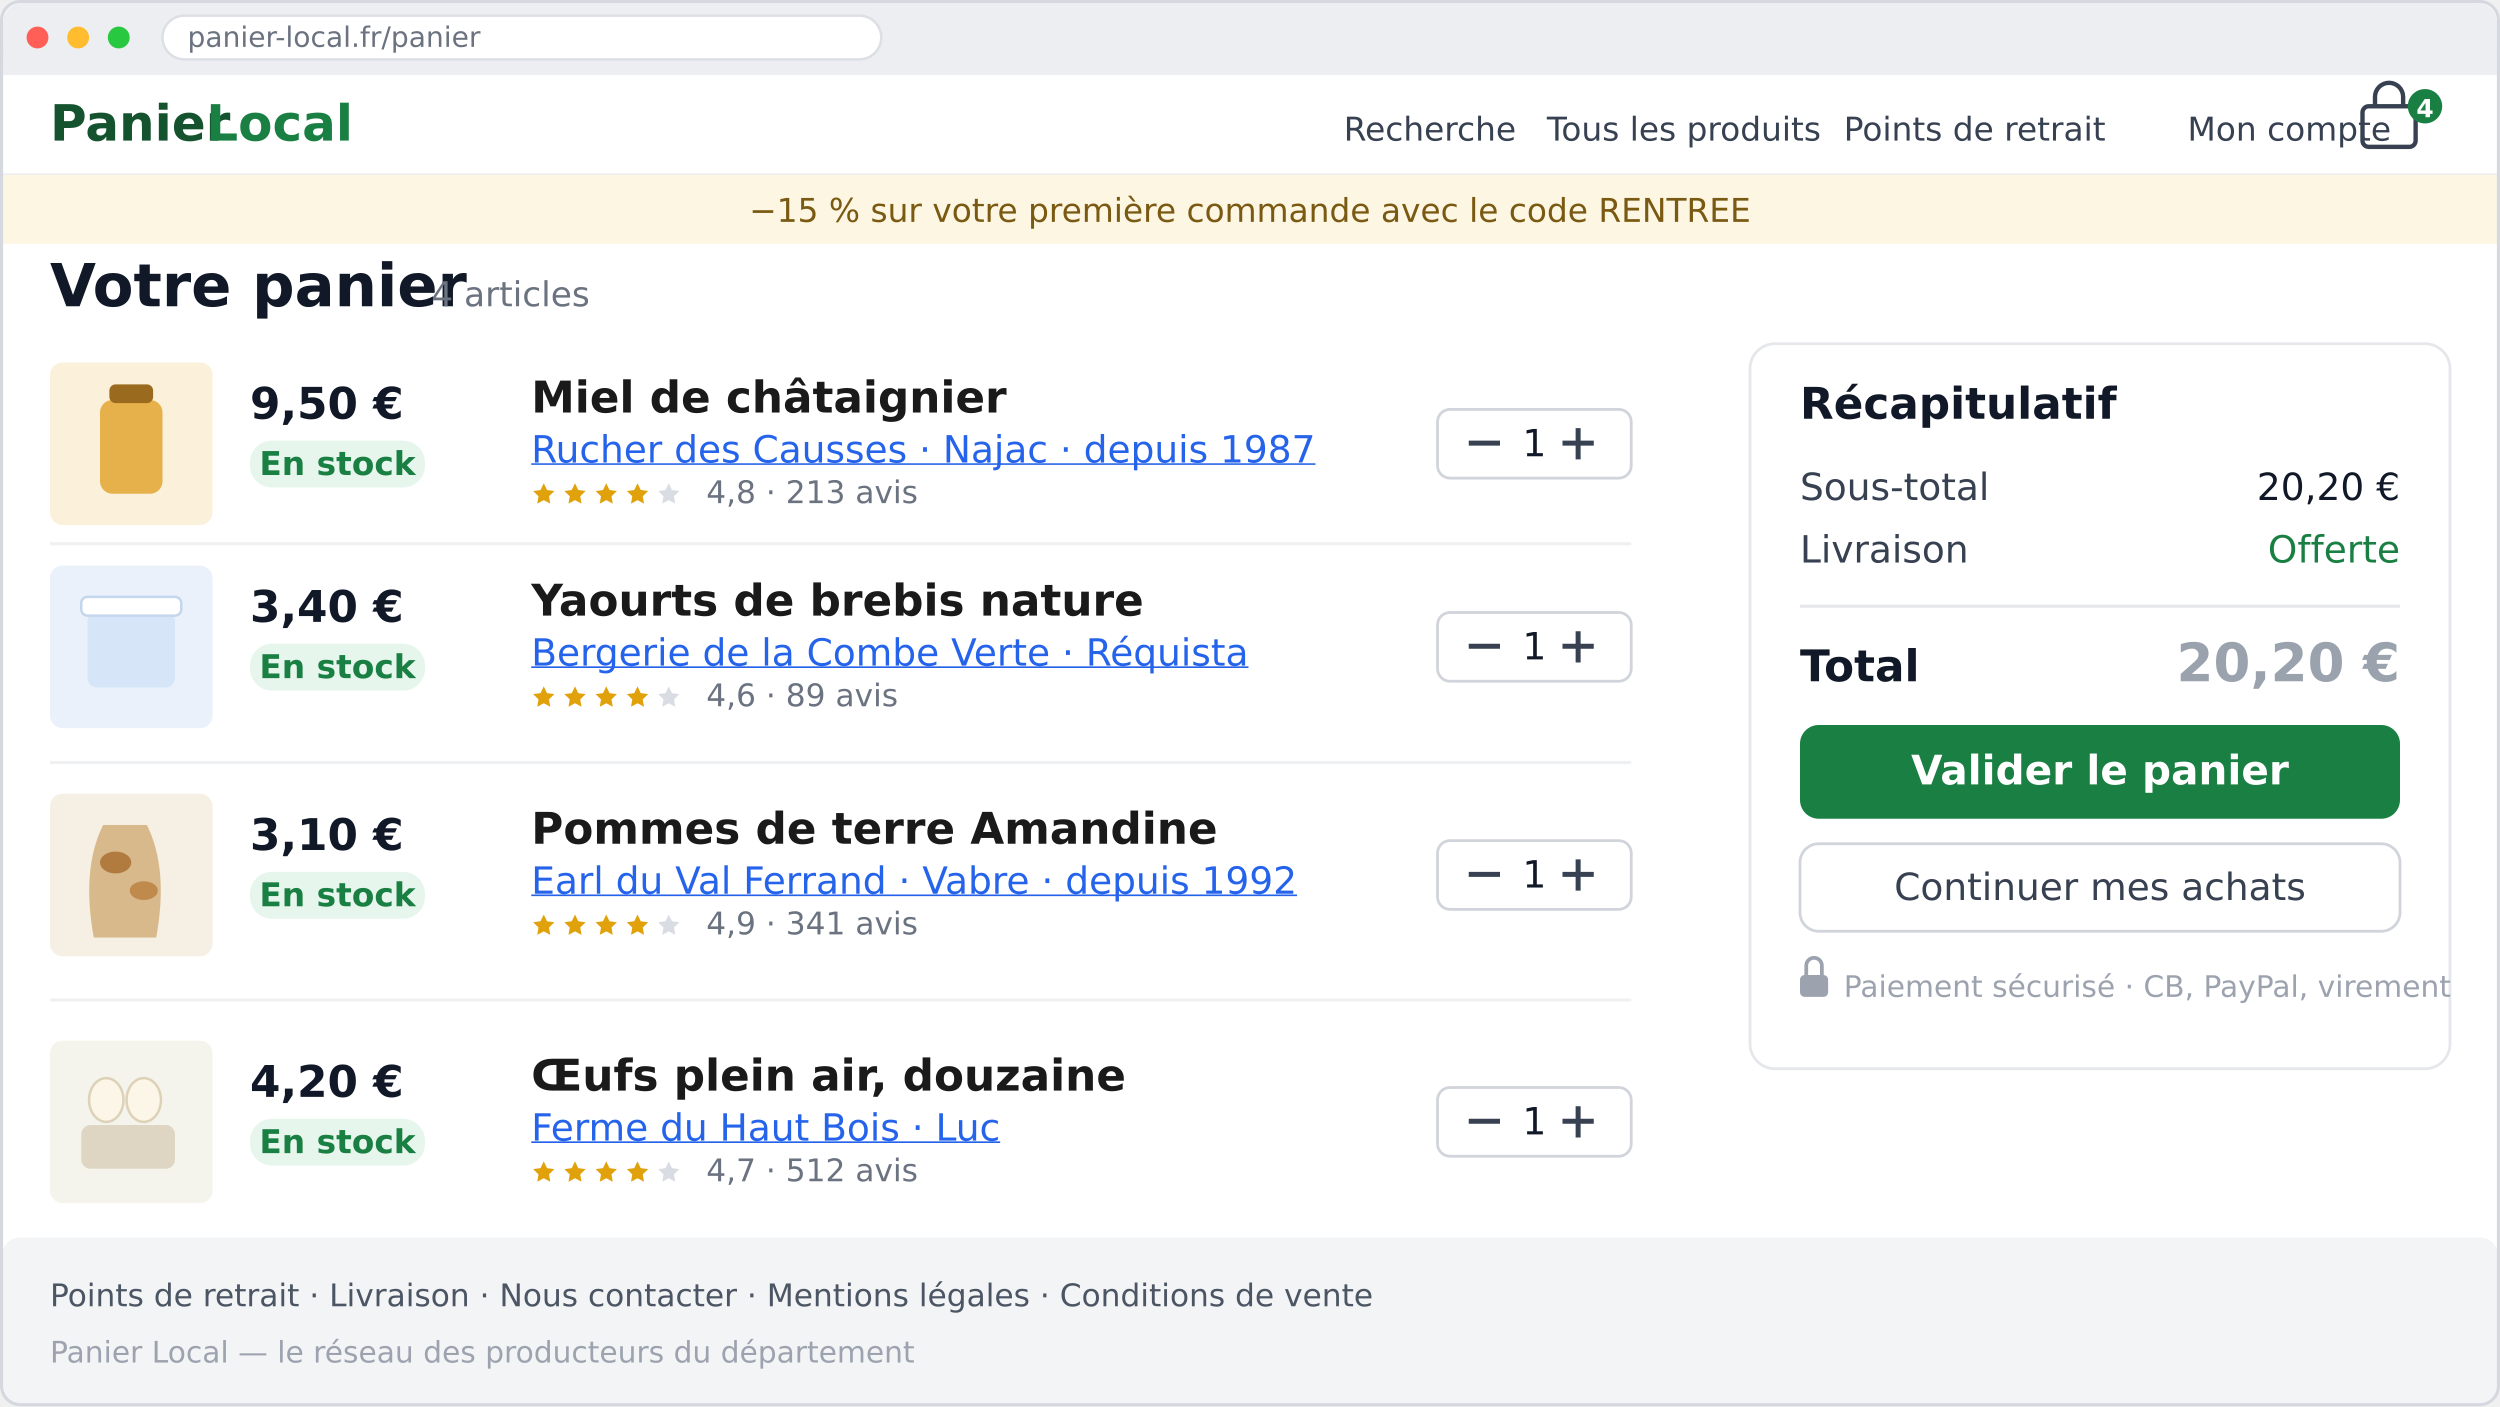
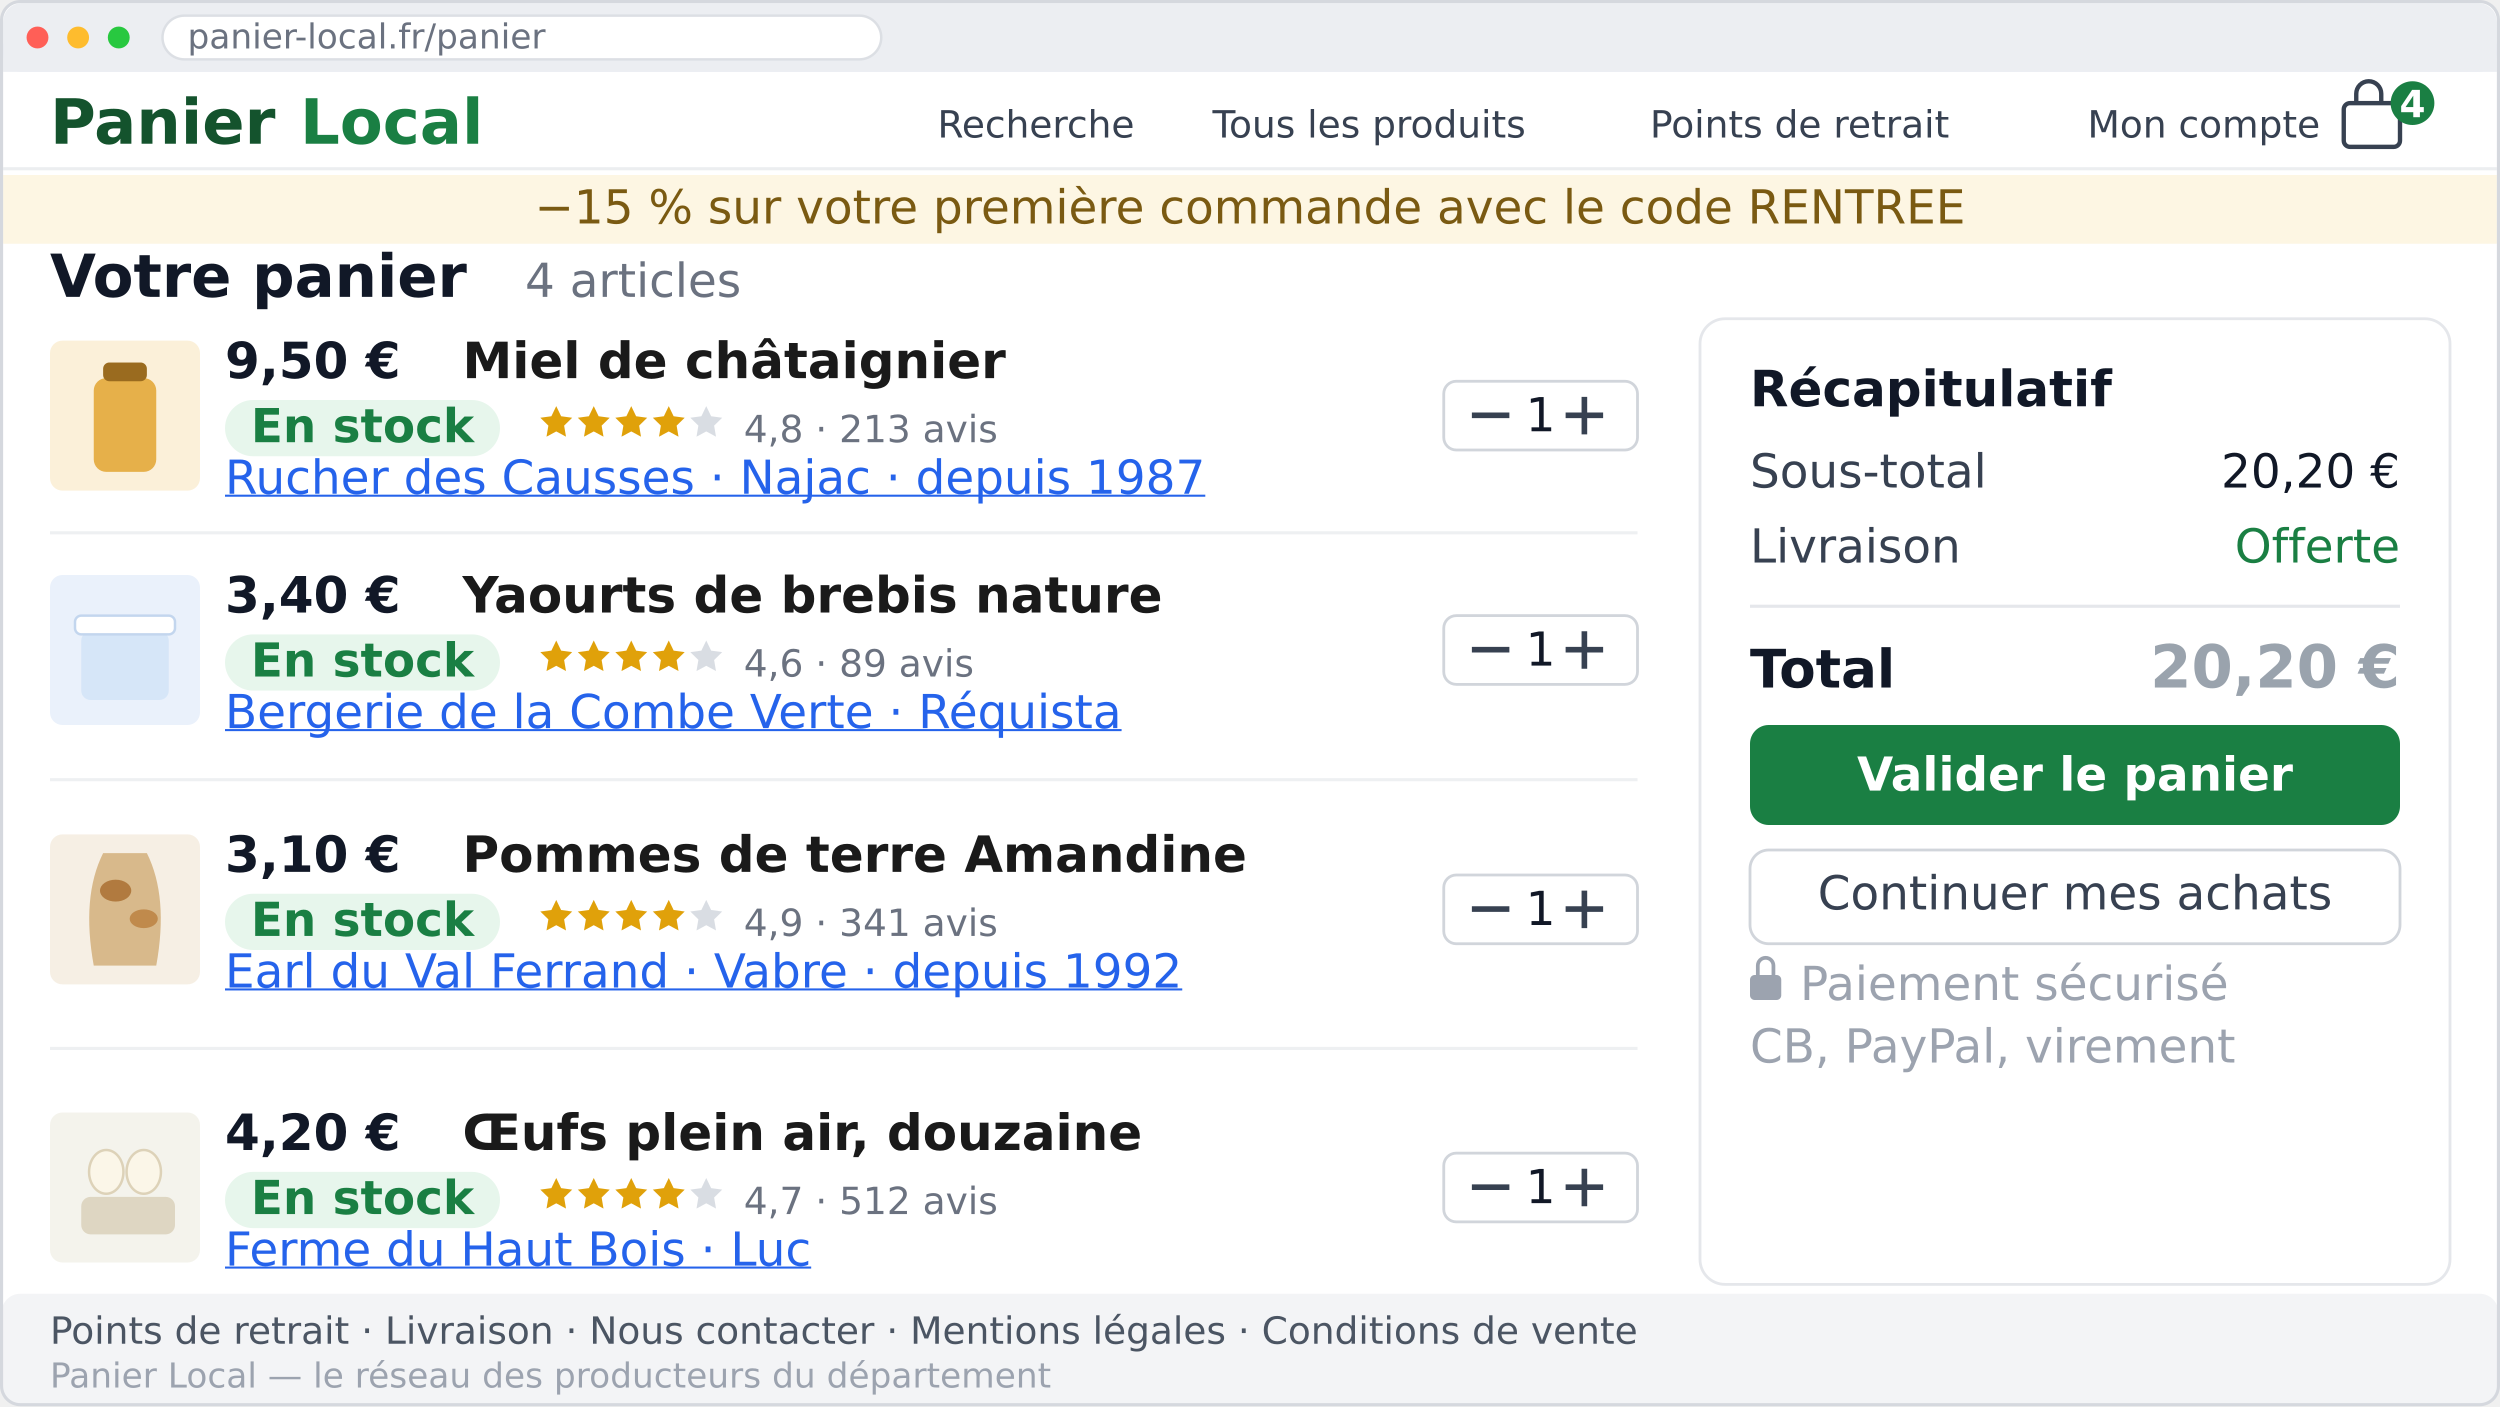
<svg xmlns="http://www.w3.org/2000/svg" viewBox="0 0 800 450" width="800" height="450" role="img" aria-labelledby="t1 d1" font-family="DejaVu Sans, Arial, sans-serif">
  <defs>
    <symbol id="etoile" viewBox="0 0 20 20">
      <path d="M10 1.6l2.6 5.4 5.9.8-4.3 4.2 1 5.9-5.2-2.8-5.2 2.8 1-5.9L1.5 7.8l5.9-.8z" />
    </symbol>
  </defs>
  <rect x="0.5" y="0.5" width="799" height="449" rx="6" fill="#ffffff" />
-   <rect x="1" y="1" width="798" height="23" rx="6" fill="#eceef2" />
-   <rect x="1" y="14" width="798" height="10" fill="#eceef2" />
+   <rect x="1" y="1" width="798" height="22" rx="6" fill="#eceef2" />
+   <rect x="1" y="14" width="798" height="9" fill="#eceef2" />
  <circle cx="12" cy="12" r="3.5" fill="#ff5f57" />
  <circle cx="25" cy="12" r="3.5" fill="#febc2e" />
  <circle cx="38" cy="12" r="3.5" fill="#28c840" />
  <rect x="52" y="5" width="230" height="14" rx="7" fill="#ffffff" stroke="#dcdfe4" stroke-width="0.8" />
-   <text x="60" y="15" font-size="9" fill="#6b7280">panier-local.fr/panier</text>
-   <text x="16" y="45" font-size="16" font-weight="700" fill="#14532d">Panier</text>
-   <text x="66" y="45" font-size="16" font-weight="700" fill="#1a7f43">Local</text>
-   <text x="430" y="45" font-size="10.5" fill="#374151">Recherche</text>
-   <text x="495" y="45" font-size="10.5" fill="#374151">Tous les produits</text>
-   <text x="590" y="45" font-size="10.5" fill="#374151">Points de retrait</text>
-   <text x="700" y="45" font-size="10.5" fill="#374151">Mon compte</text>
-   <rect x="756" y="34" width="17" height="13" rx="2" fill="none" stroke="#374151" stroke-width="1.4" />
-   <path d="M760 34v-3a4.5 4.5 0 0 1 9 0v3" fill="none" stroke="#374151" stroke-width="1.4" />
-   <circle cx="776" cy="34" r="5.5" fill="#1a7f43" />
-   <text x="776" y="37.5" font-size="8" font-weight="700" fill="#ffffff" text-anchor="middle">4</text>
-   <line x1="1" y1="56" x2="799" y2="56" stroke="#eceef0" />
+   <text x="60" y="15.5" font-size="11" fill="#6b7280">panier-local.fr/panier</text>
+   <text x="16" y="46" font-size="20" font-weight="700" fill="#14532d">Panier</text>
+   <text x="96" y="46" font-size="20" font-weight="700" fill="#1a7f43">Local</text>
+   <text x="300" y="44" font-size="12" fill="#374151">Recherche</text>
+   <text x="388" y="44" font-size="12" fill="#374151">Tous les produits</text>
+   <text x="528" y="44" font-size="12" fill="#374151">Points de retrait</text>
+   <text x="668" y="44" font-size="12" fill="#374151">Mon compte</text>
+   <rect x="750" y="33" width="18" height="14" rx="2" fill="none" stroke="#374151" stroke-width="1.4" />
+   <path d="M754 33v-3a4 4 0 0 1 8 0v3" fill="none" stroke="#374151" stroke-width="1.4" />
+   <circle cx="772" cy="33" r="7" fill="#1a7f43" />
+   <text x="772" y="37.5" font-size="12" font-weight="700" fill="#ffffff" text-anchor="middle">4</text>
+   <line x1="1" y1="54" x2="799" y2="54" stroke="#eceef0" />
  <rect x="1" y="56" width="798" height="22" fill="#fdf6e3" />
-   <text x="400" y="71" font-size="10.5" fill="#7a5a12" text-anchor="middle">−15 % sur votre première commande avec le code RENTREE</text>
-   <text x="16" y="98" font-size="19" font-weight="700" fill="#111827">Votre panier</text>
-   <text x="138" y="98" font-size="11" fill="#6b7280">4 articles</text>
-   <rect x="16" y="116" width="52" height="52" rx="4" fill="#fbf0d9" />
-   <rect x="32" y="128" width="20" height="30" rx="4" fill="#e6b04a" />
-   <rect x="35" y="123" width="14" height="6" rx="2" fill="#9a6b1f" />
-   <text x="80" y="134" font-size="14" font-weight="700" fill="#111827">9,50 €</text>
-   <rect x="80" y="141" width="56" height="15" rx="7" fill="#e7f6ec" />
-   <text x="108" y="152" font-size="10.5" font-weight="700" fill="#1a7f43" text-anchor="middle">En stock</text>
-   <text x="170" y="132" font-size="14" font-weight="700" fill="#1a1a1a">Miel de châtaignier</text>
-   <text x="170" y="148" font-size="12" fill="#2563eb" text-decoration="underline">Rucher des Causses · Najac · depuis 1987</text>
-   <use href="#etoile" x="170" y="154" width="8" height="8" fill="#e0a10a" />
-   <use href="#etoile" x="180" y="154" width="8" height="8" fill="#e0a10a" />
-   <use href="#etoile" x="190" y="154" width="8" height="8" fill="#e0a10a" />
-   <use href="#etoile" x="200" y="154" width="8" height="8" fill="#e0a10a" />
-   <use href="#etoile" x="210" y="154" width="8" height="8" fill="#d9dde3" />
-   <text x="226" y="161" font-size="10" fill="#6b7280">4,8 · 213 avis</text>
-   <rect x="460" y="131" width="62" height="22" rx="4" fill="none" stroke="#d1d5db" stroke-width="0.9" />
-   <rect x="470" y="141" width="10" height="1.6" fill="#374151" />
-   <text x="491" y="146" font-size="12" fill="#111827" text-anchor="middle">1</text>
-   <rect x="500" y="141" width="10" height="1.6" fill="#374151" />
-   <rect x="504.2" y="137" width="1.6" height="10" fill="#374151" />
-   <line x1="16" y1="174" x2="522" y2="174" stroke="#eef0f2" />
-   <rect x="16" y="181" width="52" height="52" rx="4" fill="#eaf1fb" />
-   <rect x="28" y="196" width="28" height="24" rx="3" fill="#d6e6f8" />
-   <rect x="26" y="191" width="32" height="6" rx="2" fill="#ffffff" stroke="#c3d6ee" stroke-width="0.8" />
-   <text x="80" y="199" font-size="14" font-weight="700" fill="#111827">3,40 €</text>
-   <rect x="80" y="206" width="56" height="15" rx="7" fill="#e7f6ec" />
-   <text x="108" y="217" font-size="10.5" font-weight="700" fill="#1a7f43" text-anchor="middle">En stock</text>
-   <text x="170" y="197" font-size="14" font-weight="700" fill="#1a1a1a">Yaourts de brebis nature</text>
-   <text x="170" y="213" font-size="12" fill="#2563eb" text-decoration="underline">Bergerie de la Combe Verte · Réquista</text>
-   <use href="#etoile" x="170" y="219" width="8" height="8" fill="#e0a10a" />
-   <use href="#etoile" x="180" y="219" width="8" height="8" fill="#e0a10a" />
-   <use href="#etoile" x="190" y="219" width="8" height="8" fill="#e0a10a" />
-   <use href="#etoile" x="200" y="219" width="8" height="8" fill="#e0a10a" />
-   <use href="#etoile" x="210" y="219" width="8" height="8" fill="#d9dde3" />
-   <text x="226" y="226" font-size="10" fill="#6b7280">4,6 · 89 avis</text>
-   <rect x="460" y="196" width="62" height="22" rx="4" fill="none" stroke="#d1d5db" stroke-width="0.9" />
-   <rect x="470" y="206" width="10" height="1.6" fill="#374151" />
-   <text x="491" y="211" font-size="12" fill="#111827" text-anchor="middle">1</text>
-   <rect x="500" y="206" width="10" height="1.6" fill="#374151" />
-   <rect x="504.2" y="202" width="1.6" height="10" fill="#374151" />
-   <line x1="16" y1="244" x2="522" y2="244" stroke="#eef0f2" />
-   <rect x="16" y="254" width="52" height="52" rx="4" fill="#f6efe4" />
-   <path d="M30 300q-4-22 3-36h14q7 14 3 36z" fill="#d8b98b" />
-   <ellipse cx="37" cy="276" rx="5" ry="3.5" fill="#b17a3f" />
-   <ellipse cx="46" cy="285" rx="4.5" ry="3" fill="#c08a4c" />
-   <text x="80" y="272" font-size="14" font-weight="700" fill="#111827">3,10 €</text>
-   <rect x="80" y="279" width="56" height="15" rx="7" fill="#e7f6ec" />
-   <text x="108" y="290" font-size="10.5" font-weight="700" fill="#1a7f43" text-anchor="middle">En stock</text>
-   <text x="170" y="270" font-size="14" font-weight="700" fill="#1a1a1a">Pommes de terre Amandine</text>
-   <text x="170" y="286" font-size="12" fill="#2563eb" text-decoration="underline">Earl du Val Ferrand · Vabre · depuis 1992</text>
-   <use href="#etoile" x="170" y="292" width="8" height="8" fill="#e0a10a" />
-   <use href="#etoile" x="180" y="292" width="8" height="8" fill="#e0a10a" />
-   <use href="#etoile" x="190" y="292" width="8" height="8" fill="#e0a10a" />
-   <use href="#etoile" x="200" y="292" width="8" height="8" fill="#e0a10a" />
-   <use href="#etoile" x="210" y="292" width="8" height="8" fill="#d9dde3" />
-   <text x="226" y="299" font-size="10" fill="#6b7280">4,9 · 341 avis</text>
-   <rect x="460" y="269" width="62" height="22" rx="4" fill="none" stroke="#d1d5db" stroke-width="0.9" />
-   <rect x="470" y="279" width="10" height="1.6" fill="#374151" />
-   <text x="491" y="284" font-size="12" fill="#111827" text-anchor="middle">1</text>
-   <rect x="500" y="279" width="10" height="1.6" fill="#374151" />
-   <rect x="504.2" y="275" width="1.6" height="10" fill="#374151" />
-   <line x1="16" y1="320" x2="522" y2="320" stroke="#eef0f2" />
-   <rect x="16" y="333" width="52" height="52" rx="4" fill="#f4f3ec" />
-   <ellipse cx="34" cy="352" rx="5.5" ry="7" fill="#fbf6e8" stroke="#ddd2b8" stroke-width="0.8" />
-   <ellipse cx="46" cy="352" rx="5.5" ry="7" fill="#fbf6e8" stroke="#ddd2b8" stroke-width="0.8" />
-   <rect x="26" y="360" width="30" height="14" rx="3" fill="#ded6c2" />
-   <text x="80" y="351" font-size="14" font-weight="700" fill="#111827">4,20 €</text>
-   <rect x="80" y="358" width="56" height="15" rx="7" fill="#e7f6ec" />
-   <text x="108" y="369" font-size="10.5" font-weight="700" fill="#1a7f43" text-anchor="middle">En stock</text>
-   <text x="170" y="349" font-size="14" font-weight="700" fill="#1a1a1a">Œufs plein air, douzaine</text>
-   <text x="170" y="365" font-size="12" fill="#2563eb" text-decoration="underline">Ferme du Haut Bois · Luc</text>
-   <use href="#etoile" x="170" y="371" width="8" height="8" fill="#e0a10a" />
-   <use href="#etoile" x="180" y="371" width="8" height="8" fill="#e0a10a" />
-   <use href="#etoile" x="190" y="371" width="8" height="8" fill="#e0a10a" />
-   <use href="#etoile" x="200" y="371" width="8" height="8" fill="#e0a10a" />
-   <use href="#etoile" x="210" y="371" width="8" height="8" fill="#d9dde3" />
-   <text x="226" y="378" font-size="10" fill="#6b7280">4,7 · 512 avis</text>
-   <rect x="460" y="348" width="62" height="22" rx="4" fill="none" stroke="#d1d5db" stroke-width="0.9" />
-   <rect x="470" y="358" width="10" height="1.6" fill="#374151" />
-   <text x="491" y="363" font-size="12" fill="#111827" text-anchor="middle">1</text>
-   <rect x="500" y="358" width="10" height="1.6" fill="#374151" />
-   <rect x="504.2" y="354" width="1.6" height="10" fill="#374151" />
-   <rect x="560" y="110" width="224" height="232" rx="8" fill="#ffffff" stroke="#e5e7eb" stroke-width="0.9" />
-   <text x="576" y="134" font-size="14" font-weight="700" fill="#111827">Récapitulatif</text>
-   <text x="576" y="160" font-size="12" fill="#374151">Sous-total</text>
-   <text x="768" y="160" font-size="12" fill="#111827" text-anchor="end">20,20 €</text>
-   <text x="576" y="180" font-size="12" fill="#374151">Livraison</text>
-   <text x="768" y="180" font-size="12" fill="#1a7f43" text-anchor="end">Offerte</text>
-   <line x1="576" y1="194" x2="768" y2="194" stroke="#e5e7eb" />
-   <text x="576" y="218" font-size="14" font-weight="700" fill="#111827">Total</text>
-   <text x="768" y="218" font-size="17" font-weight="700" fill="#9aa3ad" text-anchor="end">20,20 €</text>
-   <rect x="576" y="232" width="192" height="30" rx="6" fill="#1a7f43" />
-   <text x="672" y="251" font-size="13" font-weight="700" fill="#ffffff" text-anchor="middle">Valider le panier</text>
-   <rect x="576" y="270" width="192" height="28" rx="6" fill="#ffffff" stroke="#d1d5db" stroke-width="0.9" />
-   <text x="672" y="288" font-size="12" fill="#374151" text-anchor="middle">Continuer mes achats</text>
-   <rect x="576" y="312" width="9" height="7" rx="1.5" fill="#9ca3af" />
-   <path d="M578 312v-3a2.5 2.5 0 0 1 5 0v3" fill="none" stroke="#9ca3af" stroke-width="1.2" />
-   <text x="590" y="319" font-size="9.5" fill="#9ca3af">Paiement sécurisé · CB, PayPal, virement</text>
-   <rect x="0.5" y="396" width="799" height="53.5" rx="6" fill="#f3f4f6" />
-   <text x="16" y="418" font-size="10" fill="#4b5563">Points de retrait · Livraison · Nous contacter · Mentions légales · Conditions de vente</text>
-   <text x="16" y="436" font-size="9.5" fill="#9ca3af">Panier Local — le réseau des producteurs du département</text>
+   <text x="400" y="71.5" font-size="15" fill="#7a5a12" text-anchor="middle">−15 % sur votre première commande avec le code RENTREE</text>
+   <text x="16" y="95" font-size="19" font-weight="700" fill="#111827">Votre panier</text>
+   <text x="168" y="95" font-size="15" fill="#6b7280">4 articles</text>
+   <rect x="16" y="109" width="48" height="48" rx="4" fill="#fbf0d9" />
+   <rect x="30" y="121" width="20" height="30" rx="4" fill="#e6b04a" />
+   <rect x="33" y="116" width="14" height="6" rx="2" fill="#9a6b1f" />
+   <text x="72" y="121" font-size="16" font-weight="700" fill="#111827">9,50 €</text>
+   <text x="148" y="121" font-size="16" font-weight="700" fill="#1a1a1a">Miel de châtaignier</text>
+   <rect x="72" y="128" width="88" height="18" rx="9" fill="#e7f6ec" />
+   <text x="116" y="141.5" font-size="15" font-weight="700" fill="#1a7f43" text-anchor="middle">En stock</text>
+   <use href="#etoile" x="172" y="129" width="12" height="12" fill="#e0a10a" />
+   <use href="#etoile" x="184" y="129" width="12" height="12" fill="#e0a10a" />
+   <use href="#etoile" x="196" y="129" width="12" height="12" fill="#e0a10a" />
+   <use href="#etoile" x="208" y="129" width="12" height="12" fill="#e0a10a" />
+   <use href="#etoile" x="220" y="129" width="12" height="12" fill="#d9dde3" />
+   <text x="238" y="141.5" font-size="12" fill="#6b7280">4,8 · 213 avis</text>
+   <text x="72" y="158" font-size="15" fill="#2563eb" text-decoration="underline">Rucher des Causses · Najac · depuis 1987</text>
+   <rect x="462" y="122" width="62" height="22" rx="4" fill="none" stroke="#d1d5db" stroke-width="0.9" />
+   <rect x="471" y="132" width="12" height="1.8" fill="#374151" />
+   <text x="493" y="138" font-size="15" fill="#111827" text-anchor="middle">1</text>
+   <rect x="501" y="132" width="12" height="1.8" fill="#374151" />
+   <rect x="506.1" y="127" width="1.8" height="12" fill="#374151" />
+   <line x1="16" y1="170.5" x2="524" y2="170.5" stroke="#eef0f2" />
+   <rect x="16" y="184" width="48" height="48" rx="4" fill="#eaf1fb" />
+   <rect x="26" y="202" width="28" height="22" rx="3" fill="#d6e6f8" />
+   <rect x="24" y="197" width="32" height="6" rx="2" fill="#ffffff" stroke="#c3d6ee" stroke-width="0.8" />
+   <text x="72" y="196" font-size="16" font-weight="700" fill="#111827">3,40 €</text>
+   <text x="148" y="196" font-size="16" font-weight="700" fill="#1a1a1a">Yaourts de brebis nature</text>
+   <rect x="72" y="203" width="88" height="18" rx="9" fill="#e7f6ec" />
+   <text x="116" y="216.5" font-size="15" font-weight="700" fill="#1a7f43" text-anchor="middle">En stock</text>
+   <use href="#etoile" x="172" y="204" width="12" height="12" fill="#e0a10a" />
+   <use href="#etoile" x="184" y="204" width="12" height="12" fill="#e0a10a" />
+   <use href="#etoile" x="196" y="204" width="12" height="12" fill="#e0a10a" />
+   <use href="#etoile" x="208" y="204" width="12" height="12" fill="#e0a10a" />
+   <use href="#etoile" x="220" y="204" width="12" height="12" fill="#d9dde3" />
+   <text x="238" y="216.5" font-size="12" fill="#6b7280">4,6 · 89 avis</text>
+   <text x="72" y="233" font-size="15" fill="#2563eb" text-decoration="underline">Bergerie de la Combe Verte · Réquista</text>
+   <rect x="462" y="197" width="62" height="22" rx="4" fill="none" stroke="#d1d5db" stroke-width="0.9" />
+   <rect x="471" y="207" width="12" height="1.8" fill="#374151" />
+   <text x="493" y="213" font-size="15" fill="#111827" text-anchor="middle">1</text>
+   <rect x="501" y="207" width="12" height="1.8" fill="#374151" />
+   <rect x="506.1" y="202" width="1.8" height="12" fill="#374151" />
+   <line x1="16" y1="249.5" x2="524" y2="249.5" stroke="#eef0f2" />
+   <rect x="16" y="267" width="48" height="48" rx="4" fill="#f6efe4" />
+   <path d="M30 309q-4-22 3-36h14q7 14 3 36z" fill="#d8b98b" />
+   <ellipse cx="37" cy="285" rx="5" ry="3.5" fill="#b17a3f" />
+   <ellipse cx="46" cy="294" rx="4.5" ry="3" fill="#c08a4c" />
+   <text x="72" y="279" font-size="16" font-weight="700" fill="#111827">3,10 €</text>
+   <text x="148" y="279" font-size="16" font-weight="700" fill="#1a1a1a">Pommes de terre Amandine</text>
+   <rect x="72" y="286" width="88" height="18" rx="9" fill="#e7f6ec" />
+   <text x="116" y="299.5" font-size="15" font-weight="700" fill="#1a7f43" text-anchor="middle">En stock</text>
+   <use href="#etoile" x="172" y="287" width="12" height="12" fill="#e0a10a" />
+   <use href="#etoile" x="184" y="287" width="12" height="12" fill="#e0a10a" />
+   <use href="#etoile" x="196" y="287" width="12" height="12" fill="#e0a10a" />
+   <use href="#etoile" x="208" y="287" width="12" height="12" fill="#e0a10a" />
+   <use href="#etoile" x="220" y="287" width="12" height="12" fill="#d9dde3" />
+   <text x="238" y="299.5" font-size="12" fill="#6b7280">4,9 · 341 avis</text>
+   <text x="72" y="316" font-size="15" fill="#2563eb" text-decoration="underline">Earl du Val Ferrand · Vabre · depuis 1992</text>
+   <rect x="462" y="280" width="62" height="22" rx="4" fill="none" stroke="#d1d5db" stroke-width="0.9" />
+   <rect x="471" y="290" width="12" height="1.8" fill="#374151" />
+   <text x="493" y="296" font-size="15" fill="#111827" text-anchor="middle">1</text>
+   <rect x="501" y="290" width="12" height="1.8" fill="#374151" />
+   <rect x="506.1" y="285" width="1.8" height="12" fill="#374151" />
+   <line x1="16" y1="335.5" x2="524" y2="335.5" stroke="#eef0f2" />
+   <rect x="16" y="356" width="48" height="48" rx="4" fill="#f4f3ec" />
+   <ellipse cx="34" cy="375" rx="5.5" ry="7" fill="#fbf6e8" stroke="#ddd2b8" stroke-width="0.8" />
+   <ellipse cx="46" cy="375" rx="5.5" ry="7" fill="#fbf6e8" stroke="#ddd2b8" stroke-width="0.8" />
+   <rect x="26" y="383" width="30" height="12" rx="3" fill="#ded6c2" />
+   <text x="72" y="368" font-size="16" font-weight="700" fill="#111827">4,20 €</text>
+   <text x="148" y="368" font-size="16" font-weight="700" fill="#1a1a1a">Œufs plein air, douzaine</text>
+   <rect x="72" y="375" width="88" height="18" rx="9" fill="#e7f6ec" />
+   <text x="116" y="388.5" font-size="15" font-weight="700" fill="#1a7f43" text-anchor="middle">En stock</text>
+   <use href="#etoile" x="172" y="376" width="12" height="12" fill="#e0a10a" />
+   <use href="#etoile" x="184" y="376" width="12" height="12" fill="#e0a10a" />
+   <use href="#etoile" x="196" y="376" width="12" height="12" fill="#e0a10a" />
+   <use href="#etoile" x="208" y="376" width="12" height="12" fill="#e0a10a" />
+   <use href="#etoile" x="220" y="376" width="12" height="12" fill="#d9dde3" />
+   <text x="238" y="388.5" font-size="12" fill="#6b7280">4,7 · 512 avis</text>
+   <text x="72" y="405" font-size="15" fill="#2563eb" text-decoration="underline">Ferme du Haut Bois · Luc</text>
+   <rect x="462" y="369" width="62" height="22" rx="4" fill="none" stroke="#d1d5db" stroke-width="0.9" />
+   <rect x="471" y="379" width="12" height="1.8" fill="#374151" />
+   <text x="493" y="385" font-size="15" fill="#111827" text-anchor="middle">1</text>
+   <rect x="501" y="379" width="12" height="1.8" fill="#374151" />
+   <rect x="506.1" y="374" width="1.8" height="12" fill="#374151" />
+   <rect x="544" y="102" width="240" height="309" rx="8" fill="#ffffff" stroke="#e5e7eb" stroke-width="0.9" />
+   <text x="560" y="130" font-size="16" font-weight="700" fill="#111827">Récapitulatif</text>
+   <text x="560" y="156" font-size="15" fill="#374151">Sous-total</text>
+   <text x="768" y="156" font-size="15" fill="#111827" text-anchor="end">20,20 €</text>
+   <text x="560" y="180" font-size="15" fill="#374151">Livraison</text>
+   <text x="768" y="180" font-size="15" fill="#1a7f43" text-anchor="end">Offerte</text>
+   <line x1="560" y1="194" x2="768" y2="194" stroke="#e5e7eb" />
+   <text x="560" y="220" font-size="17" font-weight="700" fill="#111827">Total</text>
+   <text x="768" y="220" font-size="19" font-weight="700" fill="#9aa3ad" text-anchor="end">20,20 €</text>
+   <rect x="560" y="232" width="208" height="32" rx="6" fill="#1a7f43" />
+   <text x="664" y="253" font-size="15" font-weight="700" fill="#ffffff" text-anchor="middle">Valider le panier</text>
+   <rect x="560" y="272" width="208" height="30" rx="6" fill="#ffffff" stroke="#d1d5db" stroke-width="0.9" />
+   <text x="664" y="291" font-size="15" fill="#374151" text-anchor="middle">Continuer mes achats</text>
+   <rect x="560" y="312" width="10" height="8" rx="1.5" fill="#9ca3af" />
+   <path d="M562.5 312v-3a2.5 2.5 0 0 1 5 0v3" fill="none" stroke="#9ca3af" stroke-width="1.2" />
+   <text x="576" y="320" font-size="15" fill="#9ca3af">Paiement sécurisé</text>
+   <text x="560" y="340" font-size="15" fill="#9ca3af">CB, PayPal, virement</text>
+   <rect x="0.5" y="414" width="799" height="35.5" rx="6" fill="#f3f4f6" />
+   <text x="16" y="430" font-size="12" fill="#4b5563">Points de retrait · Livraison · Nous contacter · Mentions légales · Conditions de vente</text>
+   <text x="16" y="444" font-size="11" fill="#9ca3af">Panier Local — le réseau des producteurs du département</text>
  <rect x="0.5" y="0.5" width="799" height="449" rx="6" fill="none" stroke="#d5d8de" />
</svg>
